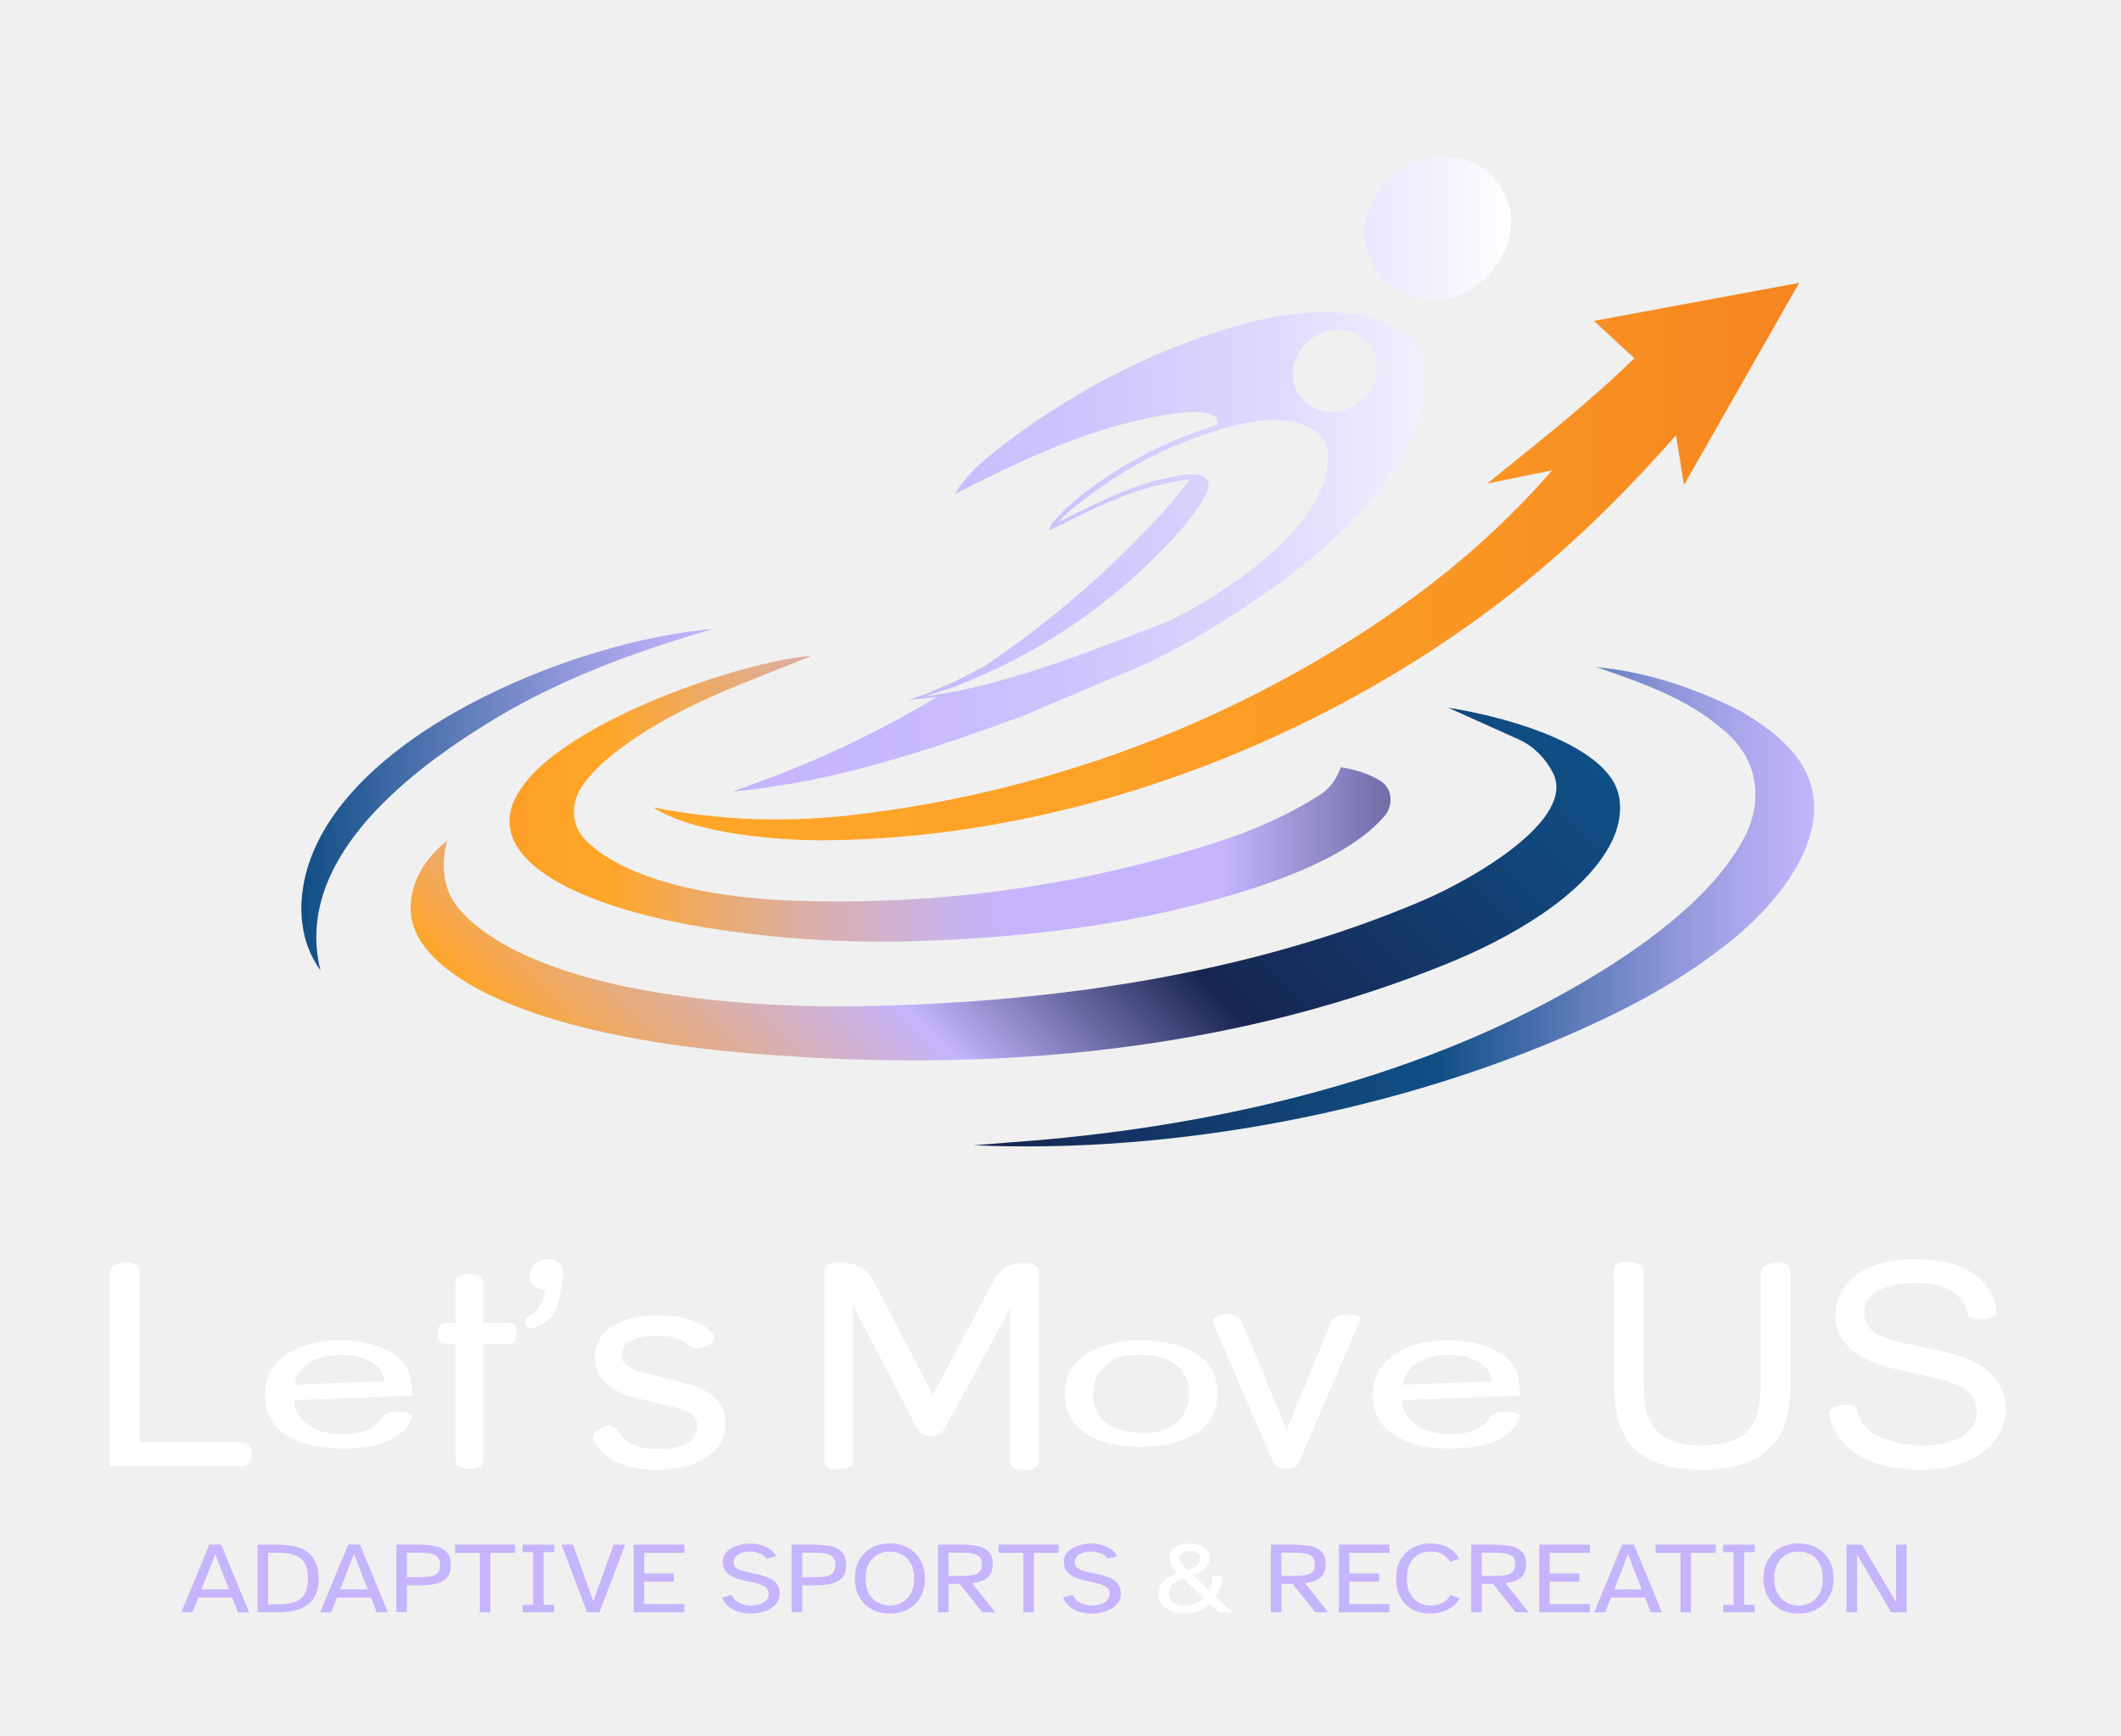
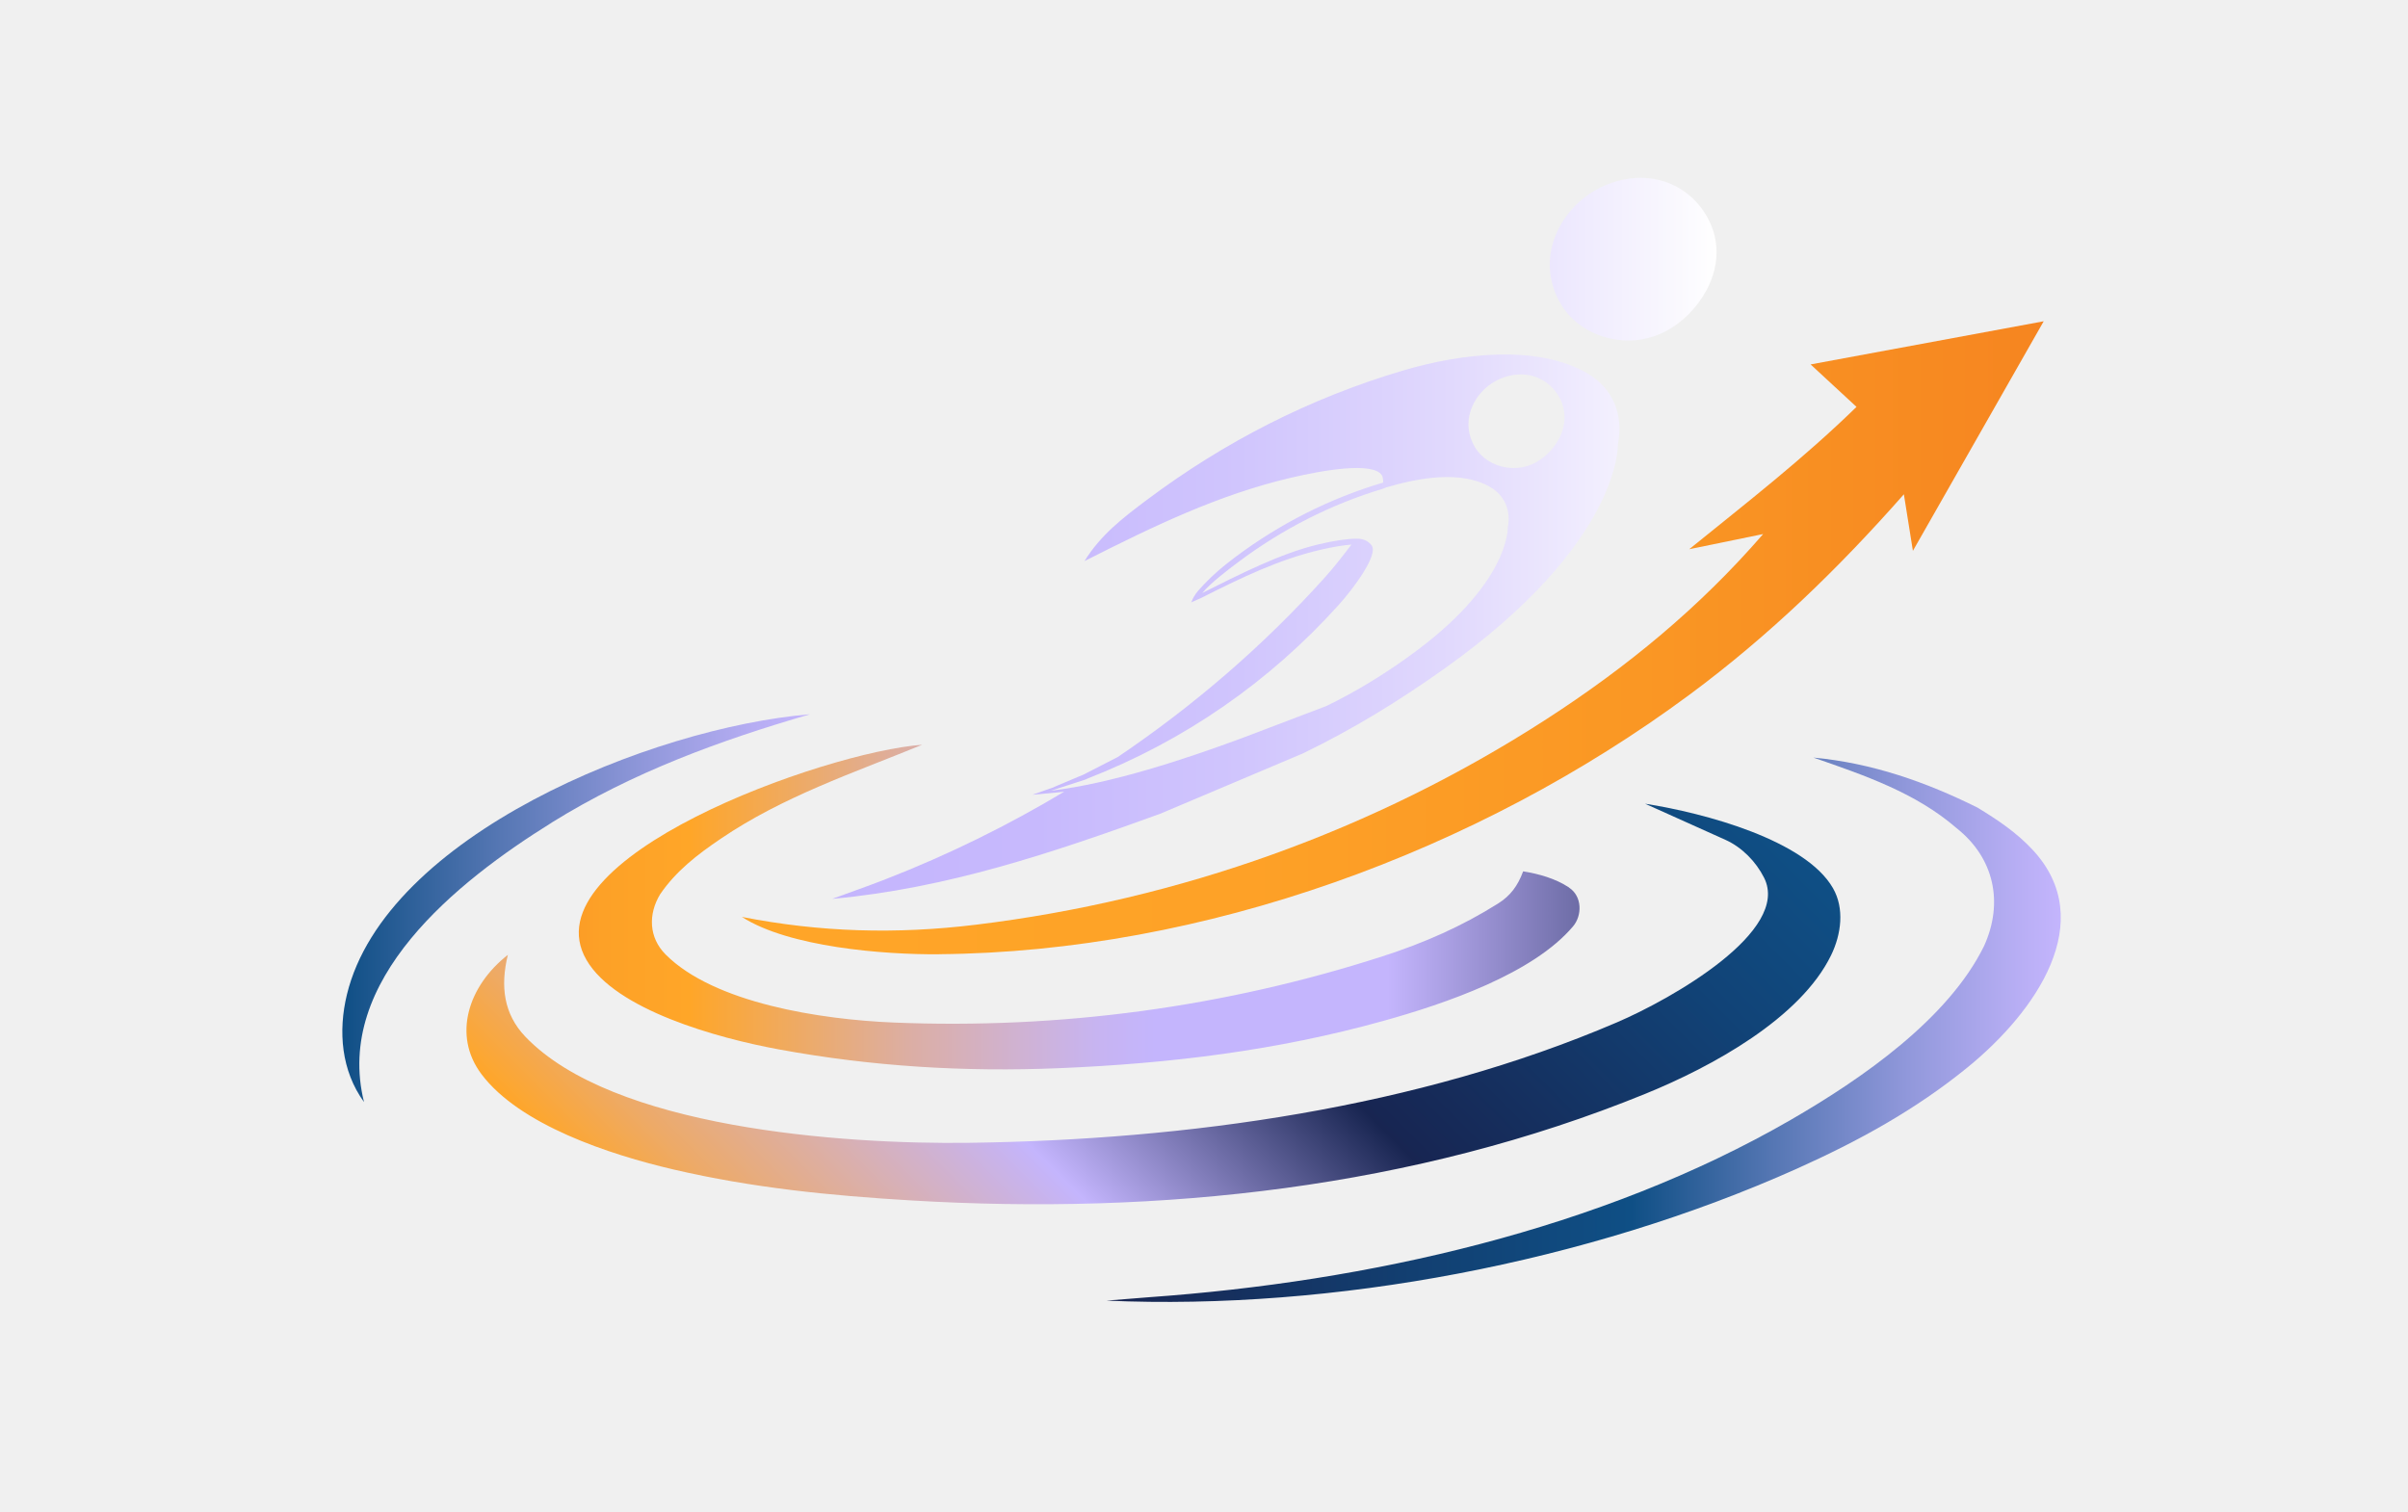
- <svg xmlns="http://www.w3.org/2000/svg" id="Layer_1" data-name="Layer 1" viewBox="0 0 419.23 343.05">
+ <svg xmlns="http://www.w3.org/2000/svg" data-name="Layer 1" viewBox="0 0 419 263">
  <defs>
-     <linearGradient id="New_Gradient_Swatch_copy_6" x1="129.1" x2="355.62" y1="110.99" y2="110.99" data-name="New Gradient Swatch copy 6" gradientUnits="userSpaceOnUse">
+     <linearGradient id="a" x1="144.81" x2="298.68" y1="93.7" y2="93.7" data-name="Gradient Person" gradientUnits="userSpaceOnUse">
+       <stop offset="0" stop-color="#c4b5fd" />
+       <stop offset=".23" stop-color="#c7b9fd" />
+       <stop offset=".46" stop-color="#d0c5fd" />
+       <stop offset=".7" stop-color="#e1d9fd" />
+       <stop offset=".93" stop-color="#f7f5fe" />
+       <stop offset="1" stop-color="#fff" />
+     </linearGradient>
+     <linearGradient id="b" x1="129.1" x2="355.62" y1="110.99" y2="110.99" data-name="Gradient Arrow" gradientUnits="userSpaceOnUse">
      <stop offset="0" stop-color="#ffa628" />
      <stop offset=".36" stop-color="#fea227" />
      <stop offset=".69" stop-color="#fa9724" />
      <stop offset="1" stop-color="#f68520" />
    </linearGradient>
-     <linearGradient id="New_Gradient_Swatch_copy_4" x1="133.58" x2="267.81" y1="237.04" y2="102.81" data-name="New Gradient Swatch copy 4" gradientUnits="userSpaceOnUse">
-       <stop offset="0" stop-color="#ffa628" />
-       <stop offset=".08" stop-color="#edaa68" />
-       <stop offset=".2" stop-color="#d7b0b7" />
-       <stop offset=".28" stop-color="#c9b3e9" />
-       <stop offset=".31" stop-color="#c4b5fd" />
-       <stop offset=".55" stop-color="#182551" />
-       <stop offset=".56" stop-color="#172653" />
-       <stop offset=".85" stop-color="#114377" />
-       <stop offset="1" stop-color="#0f4f85" />
-     </linearGradient>
-     <linearGradient id="New_Gradient_Swatch_copy_3" x1="81.99" x2="335.12" y1="157.86" y2="157.86" data-name="New Gradient Swatch copy 3" gradientUnits="userSpaceOnUse">
+     <linearGradient id="c" x1="81.99" x2="335.12" y1="157.86" y2="157.86" data-name="Gradient Swirl 1" gradientUnits="userSpaceOnUse">
      <stop offset="0" stop-color="#f68520" />
      <stop offset=".04" stop-color="#fa9524" />
      <stop offset=".09" stop-color="#fda127" />
      <stop offset=".15" stop-color="#ffa628" />
      <stop offset=".22" stop-color="#efaa61" />
      <stop offset=".3" stop-color="#dcaea3" />
      <stop offset=".38" stop-color="#cfb2d4" />
      <stop offset=".43" stop-color="#c7b4f1" />
      <stop offset=".47" stop-color="#c4b5fd" />
      <stop offset=".63" stop-color="#c4b5fd" />
      <stop offset=".66" stop-color="#b1a5ea" />
      <stop offset=".89" stop-color="#182551" />
      <stop offset="1" stop-color="#182551" />
    </linearGradient>
-     <linearGradient id="New_Gradient_Swatch_copy_5" x1="192.6" x2="358.58" y1="179.21" y2="179.21" data-name="New Gradient Swatch copy 5" gradientUnits="userSpaceOnUse">
+     <linearGradient id="d" x1="133.58" x2="267.81" y1="237.04" y2="102.81" data-name="Gradient Swirl 2" gradientUnits="userSpaceOnUse">
+       <stop offset="0" stop-color="#ffa628" />
+       <stop offset=".08" stop-color="#edaa68" />
+       <stop offset=".2" stop-color="#d7b0b7" />
+       <stop offset=".28" stop-color="#c9b3e9" />
+       <stop offset=".31" stop-color="#c4b5fd" />
+       <stop offset=".55" stop-color="#182551" />
+       <stop offset=".56" stop-color="#172653" />
+       <stop offset=".85" stop-color="#114377" />
+       <stop offset="1" stop-color="#0f4f85" />
+     </linearGradient>
+     <linearGradient id="e" x1="59.56" x2="140.95" y1="158.05" y2="158.05" data-name="Gradient Swirl 3" gradientUnits="userSpaceOnUse">
+       <stop offset="0" stop-color="#0f4f85" />
+       <stop offset=".34" stop-color="#5677b4" />
+       <stop offset=".65" stop-color="#9198db" />
+       <stop offset=".88" stop-color="#b6adf3" />
+       <stop offset="1" stop-color="#c4b5fd" />
+     </linearGradient>
+     <linearGradient id="f" x1="192.6" x2="358.58" y1="179.21" y2="179.21" data-name="Gradient Swirl 4" gradientUnits="userSpaceOnUse">
      <stop offset="0" stop-color="#182551" />
      <stop offset=".32" stop-color="#123f71" />
      <stop offset=".55" stop-color="#0f4f85" />
      <stop offset=".7" stop-color="#5677b4" />
      <stop offset=".84" stop-color="#9198db" />
      <stop offset=".95" stop-color="#b6adf3" />
      <stop offset="1" stop-color="#c4b5fd" />
    </linearGradient>
-     <linearGradient id="New_Gradient_Swatch_copy" x1="59.56" x2="140.95" y1="158.05" y2="158.05" data-name="New Gradient Swatch copy" gradientUnits="userSpaceOnUse">
-       <stop offset="0" stop-color="#0f4f85" />
-       <stop offset=".34" stop-color="#5677b4" />
-       <stop offset=".65" stop-color="#9198db" />
-       <stop offset=".88" stop-color="#b6adf3" />
-       <stop offset="1" stop-color="#c4b5fd" />
-     </linearGradient>
-     <linearGradient id="New_Gradient_Swatch" x1="144.81" x2="298.68" y1="93.7" y2="93.7" data-name="New Gradient Swatch" gradientUnits="userSpaceOnUse">
-       <stop offset="0" stop-color="#c4b5fd" />
-       <stop offset=".23" stop-color="#c7b9fd" />
-       <stop offset=".46" stop-color="#d0c5fd" />
-       <stop offset=".7" stop-color="#e1d9fd" />
-       <stop offset=".93" stop-color="#f7f5fe" />
-       <stop offset="1" stop-color="#fff" />
-     </linearGradient>
-     <style>.cls-3{fill:#fff}.cls-4{fill:#c4b5fd}</style>
  </defs>
-   <path d="M163.41 166.07c-9.68.08-26.17-1.25-34.32-6.5 13.56 2.66 26.78 3.06 40.77 1.35 35.32-4.3 69.3-16.44 99.17-35.73 14.06-9.08 26.7-19.47 37.76-32.25l-12.86 2.64c10.11-8.19 19.8-15.7 29.11-24.77l-7.99-7.39 40.56-7.51-22.76 39.95-1.57-9.84c-11.4 12.94-23.47 24.63-37.25 34.84-36.92 27.35-84.54 44.81-130.63 45.2Z" style="fill:url(#New_Gradient_Swatch_copy_6)" />
-   <path d="M83.78 186.94c-5.11-6.79-2.28-15.39 4.59-20.77-1.35 5.51-.69 10.33 3.03 14.23 15.18 15.89 54.94 18.78 77.33 18.48 37.83-.51 77.85-6.05 112.6-20.95 9.58-4.1 30.32-15.9 25.62-25.19-1.42-2.81-3.84-5.29-6.73-6.59l-13.97-6.28c10.47 1.64 27.91 6.36 32.69 14.69 2.04 3.55 1.44 8.04-.31 11.65-5.33 10.99-20.72 19.42-32.35 24.15-40.26 16.41-84.3 21.14-127.72 18.55-14.1-.84-27.6-2.18-41.3-5.37-11.22-2.61-26.84-7.77-33.49-16.61Z" style="fill:url(#New_Gradient_Swatch_copy_4)" />
-   <path d="M273.02 154.47c2.32 1.53 2.29 4.87.69 6.75-6.95 8.22-22.12 13.42-33.09 16.47-18.46 5.14-37.05 7.4-56.24 8.2-16.52.69-32.66-.28-48.89-3.27-10.66-1.96-28.4-6.87-33.44-15.56-10.29-17.73 41.55-36.24 58.42-37.45-12.23 5-24.22 9.01-35.04 16.34-4.12 2.79-7.8 5.64-10.56 9.67-2.11 3.48-1.98 7.55.95 10.49 8.44 8.47 27 11.32 39.65 11.84 28.9 1.19 57.63-2.66 85.08-11.52 7.3-2.35 13.82-5.23 20.12-9.19 2.16-1.36 3.43-3.09 4.36-5.6 2.69.43 5.6 1.23 7.99 2.81Z" style="fill:url(#New_Gradient_Swatch_copy_3)" />
-   <path d="m192.6 226.34 7.38-.59c37.95-2.7 78.47-11.72 111.65-30.88 12.41-7.17 27.37-17.57 33.59-30.21 3.45-7.56 1.79-15.35-4.77-20.54-7.1-6.16-16.02-9.19-24.91-12.28 10.21.95 19.59 4.25 28.54 8.7 3.59 2.18 6.88 4.4 9.67 7.42 11.42 12.37.54 28.06-11.36 37.77-9.08 7.4-18.99 12.84-29.76 17.67-36.35 16.29-80.6 24.68-120.04 22.95Z" style="fill:url(#New_Gradient_Swatch_copy_5)" />
-   <path d="M96.02 143.15c-16.59 10.31-37.95 27.41-32.68 48.64-3.96-5.47-4.53-12.31-2.97-18.73 6.72-27.61 52.88-46.45 80.59-48.76-15.52 4.5-30.81 10.06-44.94 18.84Z" style="fill:url(#New_Gradient_Swatch_copy)" />
-   <path d="M49.75 287.59c0 1.46-.7 2.2-2.09 2.2H21.72v-38.33c0-.64.36-1.14 1.09-1.51.61-.31 1.29-.47 2.06-.47q2.73 0 2.73 1.98v33.58h20.06c1.39 0 2.09.85 2.09 2.55m31.77-12.32c0 .05-.01.15-.04.29s-.05.23-.05.29l-23.33.88q.3 3.345 3.18 5.13 2.58 1.59 6.45 1.59c4 0 6.68-1.2 8.03-3.6.5-.59 1.46-.88 2.88-.88 1.88 0 2.82.36 2.82 1.07 0 .07-.02.16-.06.25-1.72 4.01-6.28 6.01-13.7 6.01-4.28 0-7.78-.77-10.48-2.31-3.23-1.83-4.85-4.57-4.85-8.22s1.56-6.43 4.67-8.36c2.69-1.67 6.14-2.5 10.36-2.5s7.82.93 10.54 2.78c1.27.88 2.17 1.86 2.7 2.95.34.75.64 2.29.88 4.62ZM75.97 273c-.2-1.4-.79-2.47-1.76-3.23-1.74-1.34-3.99-2.01-6.76-2.01q-3.45 0-5.94 1.38c-1.94 1.07-3.01 2.57-3.21 4.52zm26.11-9.47c0 1.38-.47 2.07-1.42 2.07h-5.18v23.06q0 1.62-2.61 1.62-2.82 0-2.82-1.62V265.6h-2.18c-.89 0-1.33-.65-1.33-1.96 0-1.46.44-2.18 1.33-2.18h2.18v-8.04q0-1.62 2.67-1.65c1.84-.02 2.76.46 2.76 1.43v8.26h5.18c.95 0 1.42.69 1.42 2.07m9.26-11.66c-.02.05-.05.23-.09.52l-.33 2.2c-.36 2.38-.88 4.05-1.55 5.02-.87 1.26-2.22 2.24-4.06 2.94-1.05-.11-1.56-.59-1.51-1.43q0-.24.15-.69c2.18-.84 3.44-2.67 3.79-5.49-.91-.02-1.66-.33-2.24-.93-.59-.6-.85-1.32-.79-2.14.06-.84.43-1.56 1.12-2.16.69-.59 1.5-.89 2.42-.89s1.69.3 2.29.89c.6.6.86 1.31.8 2.16m32.04 29.35c0 3.7-2.06 6.37-6.18 8.02-2.02.81-4.48 1.21-7.39 1.21-6.2 0-10.35-1.9-12.45-5.71-.1-.18-.15-.37-.15-.55 0-.62.37-1.19 1.12-1.7.69-.49 1.39-.74 2.09-.74.65 0 1.16.24 1.55.71q1.845 3.93 7.83 3.93c5.34 0 8.01-1.55 8.01-4.64 0-1.12-.54-1.99-1.61-2.64-.73-.44-2.6-1-5.6-1.67-3.43-.79-5.61-1.33-6.52-1.64-4.34-1.52-6.51-3.99-6.51-7.42 0-2.89 1.34-5.08 4.03-6.56 2.22-1.23 5.03-1.84 8.42-1.84 5.31 0 8.94 1.22 10.88 3.65l.06.05q.24.3.24.63c0 .6-.43 1.13-1.3 1.59-.75.4-1.48.6-2.21.6-.67 0-1.17-.19-1.51-.58q-1.755-1.89-5.76-1.89c-5.05 0-7.58 1.25-7.58 3.76 0 1.39.92 2.41 2.76 3.05.44.17 2.05.59 4.82 1.26 3.59.9 5.71 1.45 6.33 1.65 4.42 1.48 6.64 3.97 6.64 7.47Zm61.96 7.47c0 1.21-.96 1.81-2.88 1.81s-2.79-.6-2.79-1.81v-30.12l-13 23.86c-.73.97-1.62 1.46-2.67 1.46s-1.93-.48-2.64-1.46l-12.76-24.44v30.7c0 1.12-.96 1.67-2.88 1.67s-2.79-.56-2.79-1.67v-37.5c0-1.15.97-1.73 2.91-1.73 2.95 0 5.14 1.09 6.58 3.27l11.99 22.98 11.93-22.51c1.25-2.38 3.31-3.56 6.16-3.56q2.82 0 2.82 1.56v37.5Zm35.29-13.54c0 4.72-2.42 7.91-7.27 9.57-2.38.82-4.98 1.23-7.79 1.23-4.28 0-7.75-.77-10.39-2.3-3.13-1.81-4.7-4.54-4.7-8.2s1.66-6.52 4.97-8.31c2.77-1.48 6.14-2.22 10.12-2.22s7.55.75 10.24 2.25c3.21 1.81 4.82 4.47 4.82 7.98m-5.58.17c0-2.43-.91-4.32-2.74-5.67q-2.58-1.89-6.75-1.89c-4.17 0-5.13.63-6.81 1.89-1.8 1.35-2.71 3.29-2.71 5.81s.9 4.44 2.71 5.81q2.52 1.89 6.81 1.89c4.29 0 5.16-.65 6.84-1.95 1.76-1.39 2.64-3.35 2.64-5.89Zm33.76-14.41q0 .135-.09.3l-11.97 27.76c-.38.88-1.15 1.32-2.3 1.32q-2.205 0-2.79-1.32l-11.91-27.59a.6.6 0 0 1-.06-.25c0-.46.35-.81 1.06-1.07.59-.22 1.16-.33 1.73-.33 1.43 0 2.45.55 3.03 1.65l8.82 21.2 8.79-21.36q.57-1.38 3.15-1.38c2.58 0 2.54.36 2.54 1.07m31.68 14.36c0 .05-.01.15-.04.29s-.05.23-.05.29l-23.33.88q.3 3.345 3.18 5.13 2.58 1.59 6.45 1.59c4 0 6.68-1.2 8.03-3.6.5-.59 1.46-.88 2.88-.88 1.88 0 2.82.36 2.82 1.07 0 .07-.02.16-.06.25-1.72 4.01-6.28 6.01-13.7 6.01-4.28 0-7.78-.77-10.48-2.31-3.23-1.83-4.85-4.57-4.85-8.22s1.56-6.43 4.67-8.36c2.69-1.67 6.14-2.5 10.36-2.5s7.82.93 10.54 2.78c1.27.88 2.17 1.86 2.7 2.95.34.75.64 2.29.88 4.62Zm-5.55-2.27c-.2-1.4-.79-2.47-1.76-3.23-1.74-1.34-3.99-2.01-6.76-2.01q-3.45 0-5.94 1.38c-1.94 1.07-3.01 2.57-3.21 4.52zm58.99-.2c0 3.7-.38 6.6-1.15 8.7-2.18 5.99-7.59 8.98-16.21 8.98s-13.55-2.54-15.88-7.61c-1.13-2.47-1.7-5.83-1.7-10.08v-21.33c-.2-1.41.71-2.11 2.73-2.11.79 0 1.48.17 2.09.52.71.4 1.06.93 1.06 1.59v21.31c0 2.93.21 5.1.64 6.51 1.29 4.27 4.81 6.4 10.54 6.4 4.77 0 8.03-1.1 9.79-3.29 1.47-1.85 2.21-5.05 2.21-9.61v-21.31c0-.64.36-1.14 1.09-1.51.61-.31 1.28-.47 2.03-.47q2.76 0 2.76 1.98zm42.5 5.62c0 2.32-.73 4.42-2.18 6.29q-2.055 2.685-5.67 4.17c-2.57 1.06-5.42 1.59-8.58 1.59-7.9 0-13.39-2.13-16.48-6.4-1.11-1.54-1.76-3.12-1.94-4.75-.06-.53.34-.97 1.21-1.32.55-.22 1.18-.33 1.91-.33 1.47 0 2.28.4 2.42 1.21.46 2.55 2.39 4.43 5.79 5.62 2.28.81 4.55 1.21 6.82 1.21 4.71 0 7.97-1.14 9.79-3.41.83-1.04 1.24-2.19 1.24-3.43 0-2.58-1.74-4.48-5.21-5.69-1.39-.48-4.17-1.15-8.33-2.03-3.62-.75-6.33-1.57-8.15-2.45-4.2-2.01-6.3-4.94-6.3-8.76 0-2.2.69-4.17 2.06-5.91 1.33-1.69 3.14-2.96 5.42-3.82 2.44-.92 5.16-1.37 8.15-1.37 6.93 0 11.77 1.89 14.51 5.68 1.11 1.54 1.68 3.13 1.7 4.78 0 .48-.43.85-1.3 1.13-.69.22-1.34.33-1.97.33-1.39 0-2.18-.36-2.36-1.07-1.03-4.1-4.47-6.15-10.33-6.15-2.69 0-4.92.39-6.7 1.18-2.34 1.04-3.52 2.66-3.52 4.86 0 2.05 1.27 3.62 3.82 4.69 1.03.44 3.29 1.02 6.79 1.73 4.75.97 8.02 1.83 9.82 2.58 5.05 2.1 7.58 5.38 7.58 9.83Z" class="cls-3" />
-   <path d="m35.84 318.66 5.55-13.4h2.32l5.53 13.4h-2.21l-1.13-2.92h-6.72l-1.13 2.92zm3.98-4.54h5.44l-2.72-6.95zm11.09 4.54v-13.38h4.02q1.77 0 3.24.33c.98.22 1.83.58 2.55 1.09s1.28 1.19 1.68 2.05.6 1.93.6 3.2-.2 2.35-.6 3.21-.96 1.55-1.68 2.06-1.57.88-2.55 1.1q-1.47.33-3.24.33h-4.02Zm2.08-1.58h1.9c.77 0 1.51-.06 2.22-.17s1.36-.34 1.92-.68c.57-.34 1.02-.85 1.35-1.54s.5-1.6.5-2.73-.17-2.04-.5-2.71-.78-1.18-1.35-1.52-1.21-.57-1.92-.68-1.46-.17-2.22-.17h-1.9v10.21Zm10.28 1.58 5.55-13.4h2.32l5.53 13.4h-2.21l-1.13-2.92h-6.72l-1.13 2.92zm3.98-4.54h5.44l-2.72-6.95zm11.09 4.52v-13.36h4.62c1.21 0 2.27.11 3.19.32s1.64.61 2.17 1.19c.52.58.78 1.42.78 2.53s-.26 1.93-.78 2.51-1.25.97-2.17 1.18-1.99.31-3.19.31h-2.54v5.31h-2.08Zm2.08-6.93h2.72c.72 0 1.37-.05 1.94-.14s1.04-.31 1.38-.65c.35-.34.52-.87.52-1.59s-.17-1.28-.52-1.62c-.35-.35-.81-.57-1.38-.68s-1.22-.16-1.94-.16h-2.72v4.85Zm14.43 6.95V306.9h-4.91v-1.62h11.89v1.62h-4.91v11.76h-2.08Zm8.45 0v-1.48h2.08v-10.41h-2.08v-1.48h6.23v1.48h-2.08v10.41h2.08v1.48zm12.75 0-5.06-13.38h2.28l4 11.18 4.02-11.18h2.28l-5.08 13.38h-2.43Zm9.2 0v-13.38h10.01v1.62h-7.94v4.07h5.86v1.62h-5.86v4.45h7.94v1.62zm23.14.24c-.81 0-1.6-.11-2.36-.34-.77-.23-1.44-.57-2.02-1.04a4 4 0 0 1-1.27-1.78l1.92-.52c.18.48.46.88.86 1.19q.6.465 1.38.69a5.7 5.7 0 0 0 3.26-.04c.53-.17.96-.44 1.29-.79s.5-.8.5-1.33-.22-.98-.66-1.3-1.21-.61-2.3-.86l-1.88-.38c-.68-.16-1.34-.37-2-.64s-1.19-.65-1.61-1.14q-.63-.735-.63-1.98c0-.76.26-1.41.78-1.94s1.2-.94 2.03-1.22a8.1 8.1 0 0 1 4.64-.15c.67.18 1.27.45 1.81.82s.96.84 1.27 1.41l-1.9.5c-.28-.47-.73-.82-1.36-1.06s-1.28-.36-1.96-.36c-.53 0-1.04.08-1.52.23-.49.15-.88.38-1.19.69s-.46.69-.46 1.16c0 .44.14.79.43 1.06s.67.48 1.15.63 1.01.29 1.58.41l1.61.32c.75.16 1.46.38 2.12.66s1.2.67 1.61 1.18.62 1.19.62 2.04c0 .61-.16 1.17-.49 1.65-.32.49-.76.9-1.3 1.22-.55.33-1.16.58-1.85.75s-1.39.26-2.11.26Zm8.09-.26v-13.36h4.62c1.21 0 2.27.11 3.19.32s1.64.61 2.17 1.19c.52.58.79 1.42.79 2.53s-.26 1.93-.79 2.51c-.52.58-1.24.97-2.17 1.18-.92.21-1.99.31-3.19.31h-2.54v5.31h-2.08Zm2.08-6.93h2.72c.72 0 1.37-.05 1.94-.14s1.04-.31 1.38-.65c.35-.34.52-.87.52-1.59s-.17-1.28-.52-1.62c-.35-.35-.81-.57-1.38-.68s-1.22-.16-1.94-.16h-2.72v4.85Zm17.32 7.19c-1.42 0-2.64-.3-3.67-.89s-1.83-1.42-2.4-2.46-.85-2.25-.85-3.59.28-2.54.85-3.58a6.2 6.2 0 0 1 2.4-2.44c1.03-.59 2.25-.89 3.67-.89s2.66.3 3.69.89 1.83 1.41 2.4 2.44.85 2.23.85 3.58-.28 2.55-.85 3.59a6.2 6.2 0 0 1-2.4 2.46c-1.03.59-2.26.89-3.69.89m0-1.58c.9 0 1.71-.21 2.44-.62s1.31-1.02 1.74-1.81.64-1.77.64-2.93-.21-2.12-.64-2.91-1.01-1.4-1.74-1.8-1.54-.61-2.44-.61-1.69.2-2.42.61q-1.095.615-1.74 1.8c-.43.79-.64 1.77-.64 2.91s.21 2.14.64 2.93 1.01 1.4 1.74 1.81 1.54.62 2.42.62m9.51 1.34v-13.38h4.69c1.21 0 2.27.1 3.19.29s1.64.57 2.17 1.12c.52.55.78 1.37.78 2.43 0 .6-.1 1.16-.31 1.68s-.6.96-1.18 1.32-1.45.61-2.6.76l4.58 5.77h-2.54l-4.49-5.63h-2.21v5.63h-2.08Zm2.08-7.21h2.76c.72 0 1.37-.05 1.96-.14.58-.09 1.05-.3 1.39-.63.35-.33.52-.83.52-1.51s-.17-1.2-.52-1.52-.81-.53-1.39-.63-1.23-.15-1.96-.15h-2.76v4.59Zm14.81 7.21V306.9h-4.91v-1.62h11.89v1.62h-4.91v11.76h-2.08Zm13.52.24c-.81 0-1.6-.11-2.37-.34s-1.44-.57-2.02-1.04a4 4 0 0 1-1.27-1.78l1.92-.52c.18.48.46.88.86 1.19q.6.465 1.38.69a5.7 5.7 0 0 0 3.26-.04c.53-.17.96-.44 1.29-.79s.5-.8.5-1.33-.22-.98-.66-1.3-1.21-.61-2.3-.86l-1.88-.38c-.68-.16-1.34-.37-2-.64s-1.19-.65-1.61-1.14q-.63-.735-.63-1.98c0-.76.26-1.41.79-1.94.52-.53 1.2-.94 2.03-1.22a8.1 8.1 0 0 1 4.64-.15c.67.18 1.27.45 1.81.82s.96.84 1.27 1.41l-1.9.5c-.28-.47-.73-.82-1.36-1.06s-1.28-.36-1.96-.36c-.53 0-1.04.08-1.52.23-.49.15-.88.38-1.19.69s-.46.69-.46 1.16c0 .44.14.79.43 1.06s.67.48 1.15.63 1.01.29 1.58.41l1.61.32c.75.16 1.46.38 2.12.66s1.2.67 1.61 1.18.62 1.19.62 2.04c0 .61-.16 1.17-.49 1.65-.32.49-.76.9-1.3 1.22-.55.33-1.16.58-1.85.75s-1.39.26-2.11.26Z" class="cls-4" />
-   <path d="M233.99 318.9c-1.02 0-1.9-.17-2.64-.52s-1.32-.81-1.72-1.4c-.41-.59-.61-1.25-.61-1.98 0-1.03.35-1.88 1.04-2.55s1.61-1.18 2.74-1.53c-.5-.51-.9-1.01-1.19-1.5s-.44-1-.44-1.52q0-1.305 1.14-2.07c.76-.51 1.72-.77 2.88-.77.6 0 1.2.09 1.79.27q.885.27 1.47.9c.39.42.59.99.59 1.71 0 .84-.29 1.54-.86 2.1-.58.56-1.32 1.01-2.23 1.36l3.01 2.88c.19-.41.35-.86.49-1.33s.22-.98.27-1.51h1.92c-.06.72-.2 1.43-.43 2.13s-.54 1.35-.94 1.95l3.29 3.14h-2.63l-1.81-1.74c-.63.61-1.38 1.1-2.23 1.45-.86.35-1.81.53-2.87.53Zm0-1.48c.78 0 1.5-.14 2.17-.42s1.25-.68 1.75-1.2l-4-3.83c-.88.28-1.59.65-2.11 1.12s-.79 1.07-.79 1.82c0 .51.14.95.42 1.33q.42.57 1.11.87c.69.3.94.3 1.46.3Zm.82-7.07c.72-.24 1.3-.55 1.75-.94q.66-.585.66-1.38c0-.795-.2-.93-.59-1.16s-.86-.34-1.4-.34-1.03.11-1.45.32-.63.55-.63 1c0 .36.12.72.36 1.07s.5.66.77.91.45.43.52.52Z" class="cls-3" />
-   <path d="M251.19 318.66v-13.38h4.69c1.21 0 2.27.1 3.19.29s1.64.57 2.17 1.12c.52.55.79 1.37.79 2.43 0 .6-.1 1.16-.31 1.68s-.6.96-1.18 1.32-1.45.61-2.6.76l4.58 5.77h-2.54l-4.49-5.63h-2.21v5.63h-2.08Zm2.08-7.21h2.76c.72 0 1.37-.05 1.96-.14.58-.09 1.05-.3 1.39-.63.35-.33.52-.83.52-1.51s-.17-1.2-.52-1.52-.81-.53-1.39-.63-1.23-.15-1.96-.15h-2.76v4.59Zm11.36 7.21v-13.38h10.01v1.62h-7.94v4.07h5.86v1.62h-5.86v4.45h7.94v1.62zm18.01.24c-1.4 0-2.6-.3-3.6-.89s-1.77-1.41-2.3-2.45-.8-2.24-.8-3.6.28-2.6.85-3.64c.57-1.03 1.37-1.84 2.4-2.41s2.24-.86 3.62-.86c1.24 0 2.35.26 3.35.78s1.74 1.27 2.24 2.24l-1.81.6q-.48-.9-1.47-1.47c-.66-.38-1.46-.57-2.42-.57-.87 0-1.65.2-2.35.6s-1.26 1-1.67 1.79-.62 1.77-.62 2.93.2 2.08.6 2.88.95 1.42 1.67 1.84c.71.43 1.53.64 2.44.64s1.76-.19 2.42-.56 1.15-.87 1.49-1.48l1.81.6q-.795 1.485-2.34 2.25c-1.03.51-2.2.77-3.51.77Zm8.16-.24v-13.38h4.69c1.21 0 2.27.1 3.19.29s1.64.57 2.17 1.12c.52.55.79 1.37.79 2.43 0 .6-.1 1.16-.31 1.68s-.6.96-1.18 1.32-1.45.61-2.6.76l4.58 5.77h-2.54l-4.49-5.63h-2.21v5.63h-2.08Zm2.08-7.21h2.76c.72 0 1.37-.05 1.96-.14.58-.09 1.05-.3 1.39-.63.35-.33.52-.83.52-1.51s-.17-1.2-.52-1.52-.81-.53-1.39-.63-1.23-.15-1.96-.15h-2.76v4.59Zm11.36 7.21v-13.38h10.01v1.62h-7.94v4.07h5.86v1.62h-5.86v4.45h7.94v1.62zm10.85 0 5.55-13.4h2.32l5.53 13.4h-2.21l-1.13-2.92h-6.72l-1.13 2.92zm3.98-4.54h5.44l-2.72-6.95zm13.09 4.54V306.9h-4.91v-1.62h11.89v1.62h-4.91v11.76h-2.08Zm8.44 0v-1.48h2.08v-10.41h-2.08v-1.48h6.23v1.48h-2.08v10.41h2.08v1.48zm14.88.24c-1.42 0-2.64-.3-3.67-.89s-1.83-1.42-2.4-2.46-.85-2.25-.85-3.59.28-2.54.85-3.58a6.2 6.2 0 0 1 2.4-2.44c1.03-.59 2.25-.89 3.67-.89s2.66.3 3.69.89 1.83 1.41 2.4 2.44.85 2.23.85 3.58-.28 2.55-.85 3.59a6.2 6.2 0 0 1-2.4 2.46c-1.03.59-2.26.89-3.69.89m0-1.58c.9 0 1.71-.21 2.44-.62s1.31-1.02 1.74-1.81.64-1.77.64-2.93-.21-2.12-.64-2.91-1.01-1.4-1.74-1.8-1.54-.61-2.44-.61-1.69.2-2.42.61q-1.095.615-1.74 1.8c-.43.79-.64 1.77-.64 2.91s.21 2.14.64 2.93 1.01 1.4 1.74 1.81 1.54.62 2.42.62m9.5 1.34v-13.38h3.07l6.72 11.38v-11.38h2.08v13.38h-3.05l-6.74-11.44v11.44z" class="cls-4" />
-   <path d="m183.43 136.98-3.8 1.33 4.01-.37c.52-.05 1.02-.12 1.54-.17-9.85 5.91-20.21 11-30.98 15.2-3.33 1.3-5.99 2.21-9.39 3.46 19.95-1.82 38.24-7.98 57.06-14.81l24.81-10.49c8.67-4.2 16.58-9.02 24.73-14.82 30.76-21.89 30.11-38.99 30.11-38.99 1.03-5.12-.87-9.76-5.32-12.35-8.68-5.05-21.91-3.49-31.99-.51-16.22 4.79-31.18 12.43-44.67 22.55-4.11 3.08-8.01 6.06-10.83 10.63 12.02-6.07 23.27-11.54 35.96-14.51 5.51-1.29 14.12-2.8 15.76-.46.18.26.24.77.25 1.31-9.26 2.74-17.96 7.13-25.86 13.06-2.29 1.72-4.26 3.43-6.24 5.66 0 0-.85.89-1.23 1.99l-.09.15 1.85-.83c7.05-3.56 13.47-6.65 20.61-8.32 2.32-.54 4.1-.82 5.43-.91-1.56 2.08-3.33 4.28-4.56 5.64-10.72 11.94-22.88 22.39-36.09 31.32l-5.94 3.05-5.14 2.16Zm61.58-22.64c-4.69 3.34-9.25 6.12-14.25 8.54l-14.59 5.55c-10.11 3.74-22.76 7.92-33.28 9.17l5.99-1.94s.37-.17.41-.19c16.82-6.57 31.67-16.86 43.73-30.29 2.43-2.7 6.83-8.58 5.67-10.23-.42-.6-1.27-1.27-2.78-1.2-1.59.02-3.73.34-6.42.97-6.62 1.55-13.88 5.27-20.29 8.48 1.45-1.75 4.5-4.06 6.22-5.35 7.71-5.78 16.18-10.08 25.19-12.79.05-.02.51-.22.57-.23 5.81-1.72 13.11-2.99 18.11-.08 2.57 1.49 3.66 4.17 3.06 7.11 0 0 .38 9.85-17.35 22.47Zm25.56-36.86c-1.9 2.64-4.84 4.38-8.34 3.89-2.5-.35-4.51-1.76-5.55-3.48-1.26-2.09-1.52-4.46-.66-6.76 1.2-3.19 4.16-5.47 7.54-5.9 3.3-.43 6.14 1.14 7.66 3.72 1.61 2.74 1.24 5.9-.66 8.54Zm25.21-25.12c-3.29 4.59-8.41 7.61-14.47 6.75-4.35-.62-7.82-3.05-9.63-6.05-2.19-3.62-2.64-7.74-1.14-11.74 2.08-5.54 7.22-9.49 13.09-10.25 5.73-.74 10.65 1.97 13.29 6.45 2.8 4.75 2.15 10.24-1.14 14.83Z" style="fill:url(#New_Gradient_Swatch)" />
+   <path d="m183.43 136.98-3.8 1.33 4.01-.37c.52-.05 1.02-.12 1.54-.17-9.85 5.91-20.21 11-30.98 15.2-3.33 1.3-5.99 2.21-9.39 3.46 19.95-1.82 38.24-7.98 57.06-14.81l24.81-10.49c8.67-4.2 16.58-9.02 24.73-14.82 30.76-21.89 30.11-38.99 30.11-38.99 1.03-5.12-.87-9.76-5.32-12.35-8.68-5.05-21.91-3.49-31.99-.51-16.22 4.79-31.18 12.43-44.67 22.55-4.11 3.08-8.01 6.06-10.83 10.63 12.02-6.07 23.27-11.54 35.96-14.51 5.51-1.29 14.12-2.8 15.76-.46.18.26.24.77.25 1.31-9.26 2.74-17.96 7.13-25.86 13.06-2.29 1.72-4.26 3.43-6.24 5.66 0 0-.85.89-1.23 1.99l-.09.15 1.85-.83c7.05-3.56 13.47-6.65 20.61-8.32 2.32-.54 4.1-.82 5.43-.91-1.56 2.08-3.33 4.28-4.56 5.64-10.72 11.94-22.88 22.39-36.09 31.32l-5.94 3.05-5.14 2.16Zm61.58-22.64c-4.69 3.34-9.25 6.12-14.25 8.54l-14.59 5.55c-10.11 3.74-22.76 7.92-33.28 9.17l5.99-1.94s.37-.17.41-.19c16.82-6.57 31.67-16.86 43.73-30.29 2.43-2.7 6.83-8.58 5.67-10.23-.42-.6-1.27-1.27-2.78-1.2-1.59.02-3.73.34-6.42.97-6.62 1.55-13.88 5.27-20.29 8.48 1.45-1.75 4.5-4.06 6.22-5.35 7.71-5.78 16.18-10.08 25.19-12.79.05-.02.51-.22.57-.23 5.81-1.72 13.11-2.99 18.11-.08 2.57 1.49 3.66 4.17 3.06 7.11 0 0 .38 9.85-17.35 22.47Zm25.56-36.86c-1.9 2.64-4.84 4.38-8.34 3.89-2.5-.35-4.51-1.76-5.55-3.48-1.26-2.09-1.52-4.46-.66-6.76 1.2-3.19 4.16-5.47 7.54-5.9 3.3-.43 6.14 1.14 7.66 3.72 1.61 2.74 1.24 5.9-.66 8.54Zm25.21-25.12c-3.29 4.59-8.41 7.61-14.47 6.75-4.35-.62-7.82-3.05-9.63-6.05-2.19-3.62-2.64-7.74-1.14-11.74 2.08-5.54 7.22-9.49 13.09-10.25 5.73-.74 10.65 1.97 13.29 6.45 2.8 4.75 2.15 10.24-1.14 14.83Z" style="fill:url(#a)" />
+   <path d="M163.41 166.07c-9.68.08-26.17-1.25-34.32-6.5 13.56 2.66 26.78 3.06 40.77 1.35 35.32-4.3 69.3-16.44 99.17-35.73 14.06-9.08 26.7-19.47 37.76-32.25l-12.86 2.64c10.11-8.19 19.8-15.7 29.11-24.77l-7.99-7.39 40.56-7.51-22.76 39.95-1.57-9.84c-11.4 12.94-23.47 24.63-37.25 34.84-36.92 27.35-84.54 44.81-130.63 45.2Z" style="fill:url(#b)" />
+   <path d="M273.02 154.47c2.32 1.53 2.29 4.87.69 6.75-6.95 8.22-22.12 13.42-33.09 16.47-18.46 5.14-37.05 7.4-56.24 8.2-16.52.69-32.66-.28-48.89-3.27-10.66-1.96-28.4-6.87-33.44-15.56-10.29-17.73 41.55-36.24 58.42-37.45-12.23 5-24.22 9.01-35.04 16.34-4.12 2.79-7.8 5.64-10.56 9.67-2.11 3.48-1.98 7.55.95 10.49 8.44 8.47 27 11.32 39.65 11.84 28.9 1.19 57.63-2.66 85.08-11.52 7.3-2.35 13.82-5.23 20.12-9.19 2.16-1.36 3.43-3.09 4.36-5.6 2.69.43 5.6 1.23 7.99 2.81Z" style="fill:url(#c)" />
+   <path d="M83.78 186.94c-5.11-6.79-2.28-15.39 4.59-20.77-1.35 5.51-.69 10.33 3.03 14.23 15.18 15.89 54.94 18.78 77.33 18.48 37.83-.51 77.85-6.05 112.6-20.95 9.58-4.1 30.32-15.9 25.62-25.19-1.42-2.81-3.84-5.29-6.73-6.59l-13.97-6.28c10.47 1.64 27.91 6.36 32.69 14.69 2.04 3.55 1.44 8.04-.31 11.65-5.33 10.99-20.72 19.42-32.35 24.15-40.26 16.41-84.3 21.14-127.72 18.55-14.1-.84-27.6-2.18-41.3-5.37-11.22-2.61-26.84-7.77-33.49-16.61Z" style="fill:url(#d)" />
+   <path d="M96.02 143.15c-16.59 10.31-37.95 27.41-32.68 48.64-3.96-5.47-4.53-12.31-2.97-18.73 6.72-27.61 52.88-46.45 80.59-48.76-15.52 4.5-30.81 10.06-44.94 18.84Z" style="fill:url(#e)" />
+   <path d="m192.6 226.34 7.38-.59c37.95-2.7 78.47-11.72 111.65-30.88 12.41-7.17 27.37-17.57 33.59-30.21 3.45-7.56 1.79-15.35-4.77-20.54-7.1-6.16-16.02-9.19-24.91-12.28 10.21.95 19.59 4.25 28.54 8.7 3.59 2.18 6.88 4.4 9.67 7.42 11.42 12.37.54 28.06-11.36 37.77-9.08 7.4-18.99 12.84-29.76 17.67-36.35 16.29-80.6 24.68-120.04 22.95Z" style="fill:url(#f)" />
</svg>
